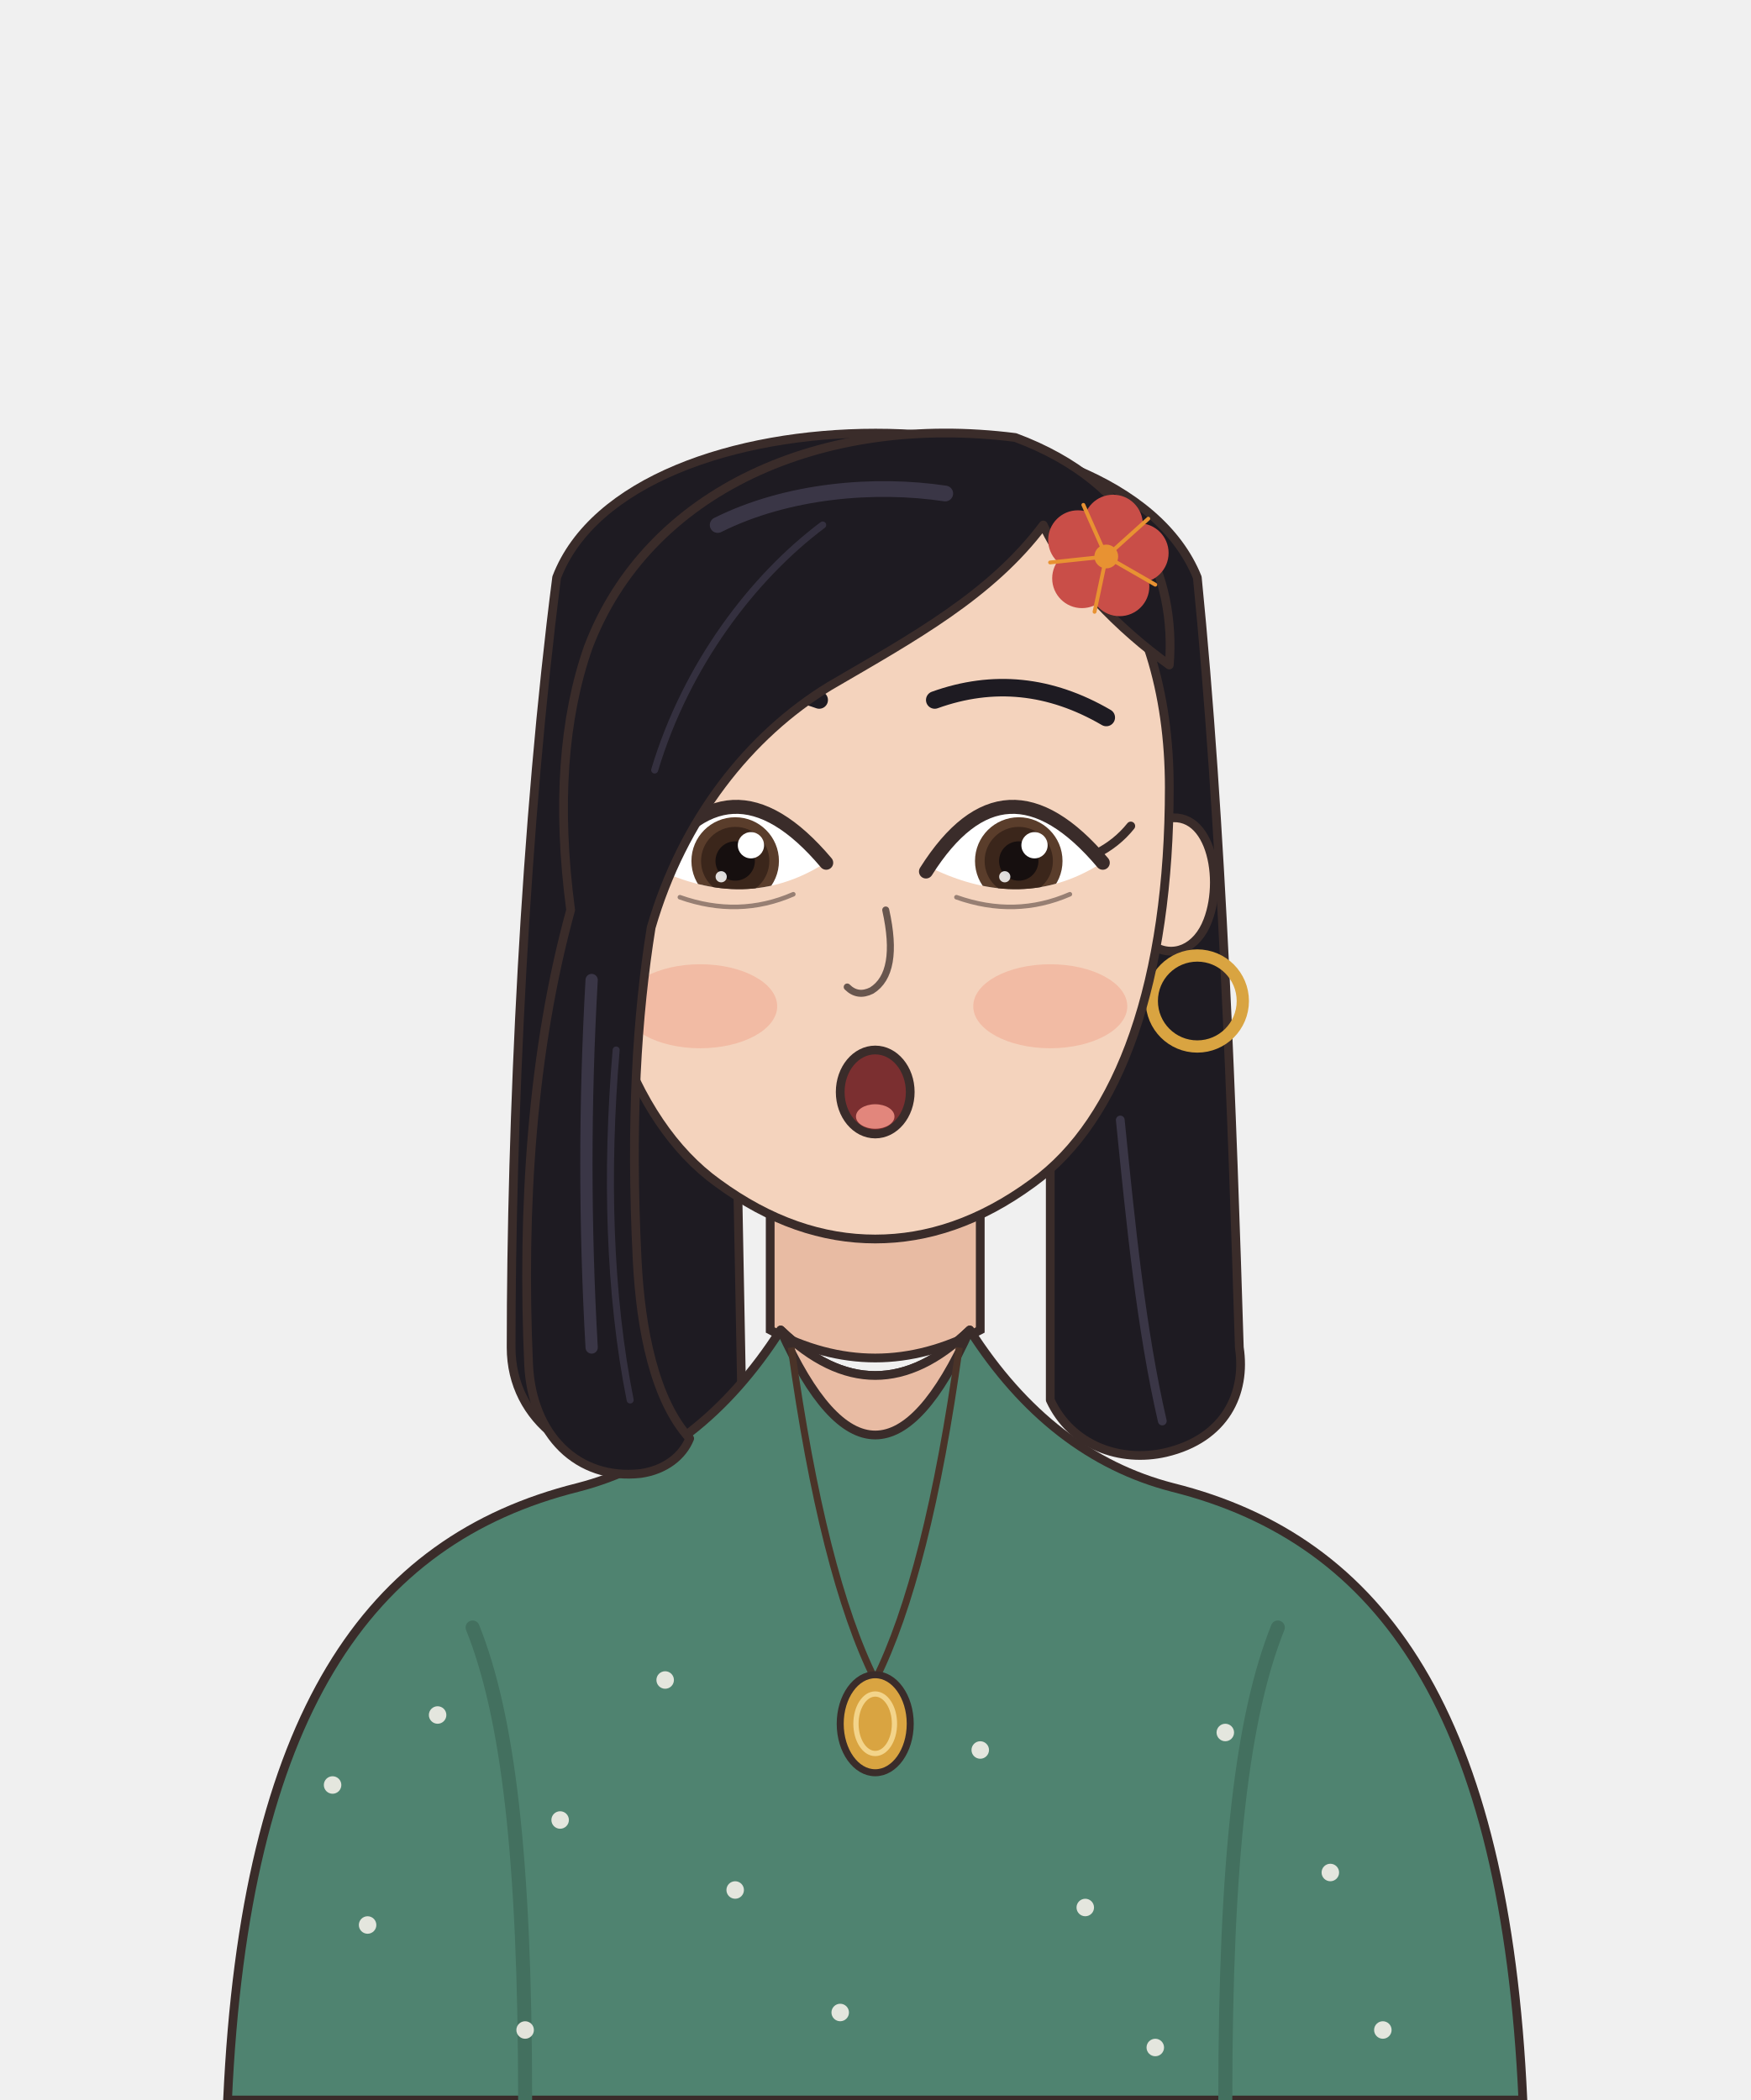
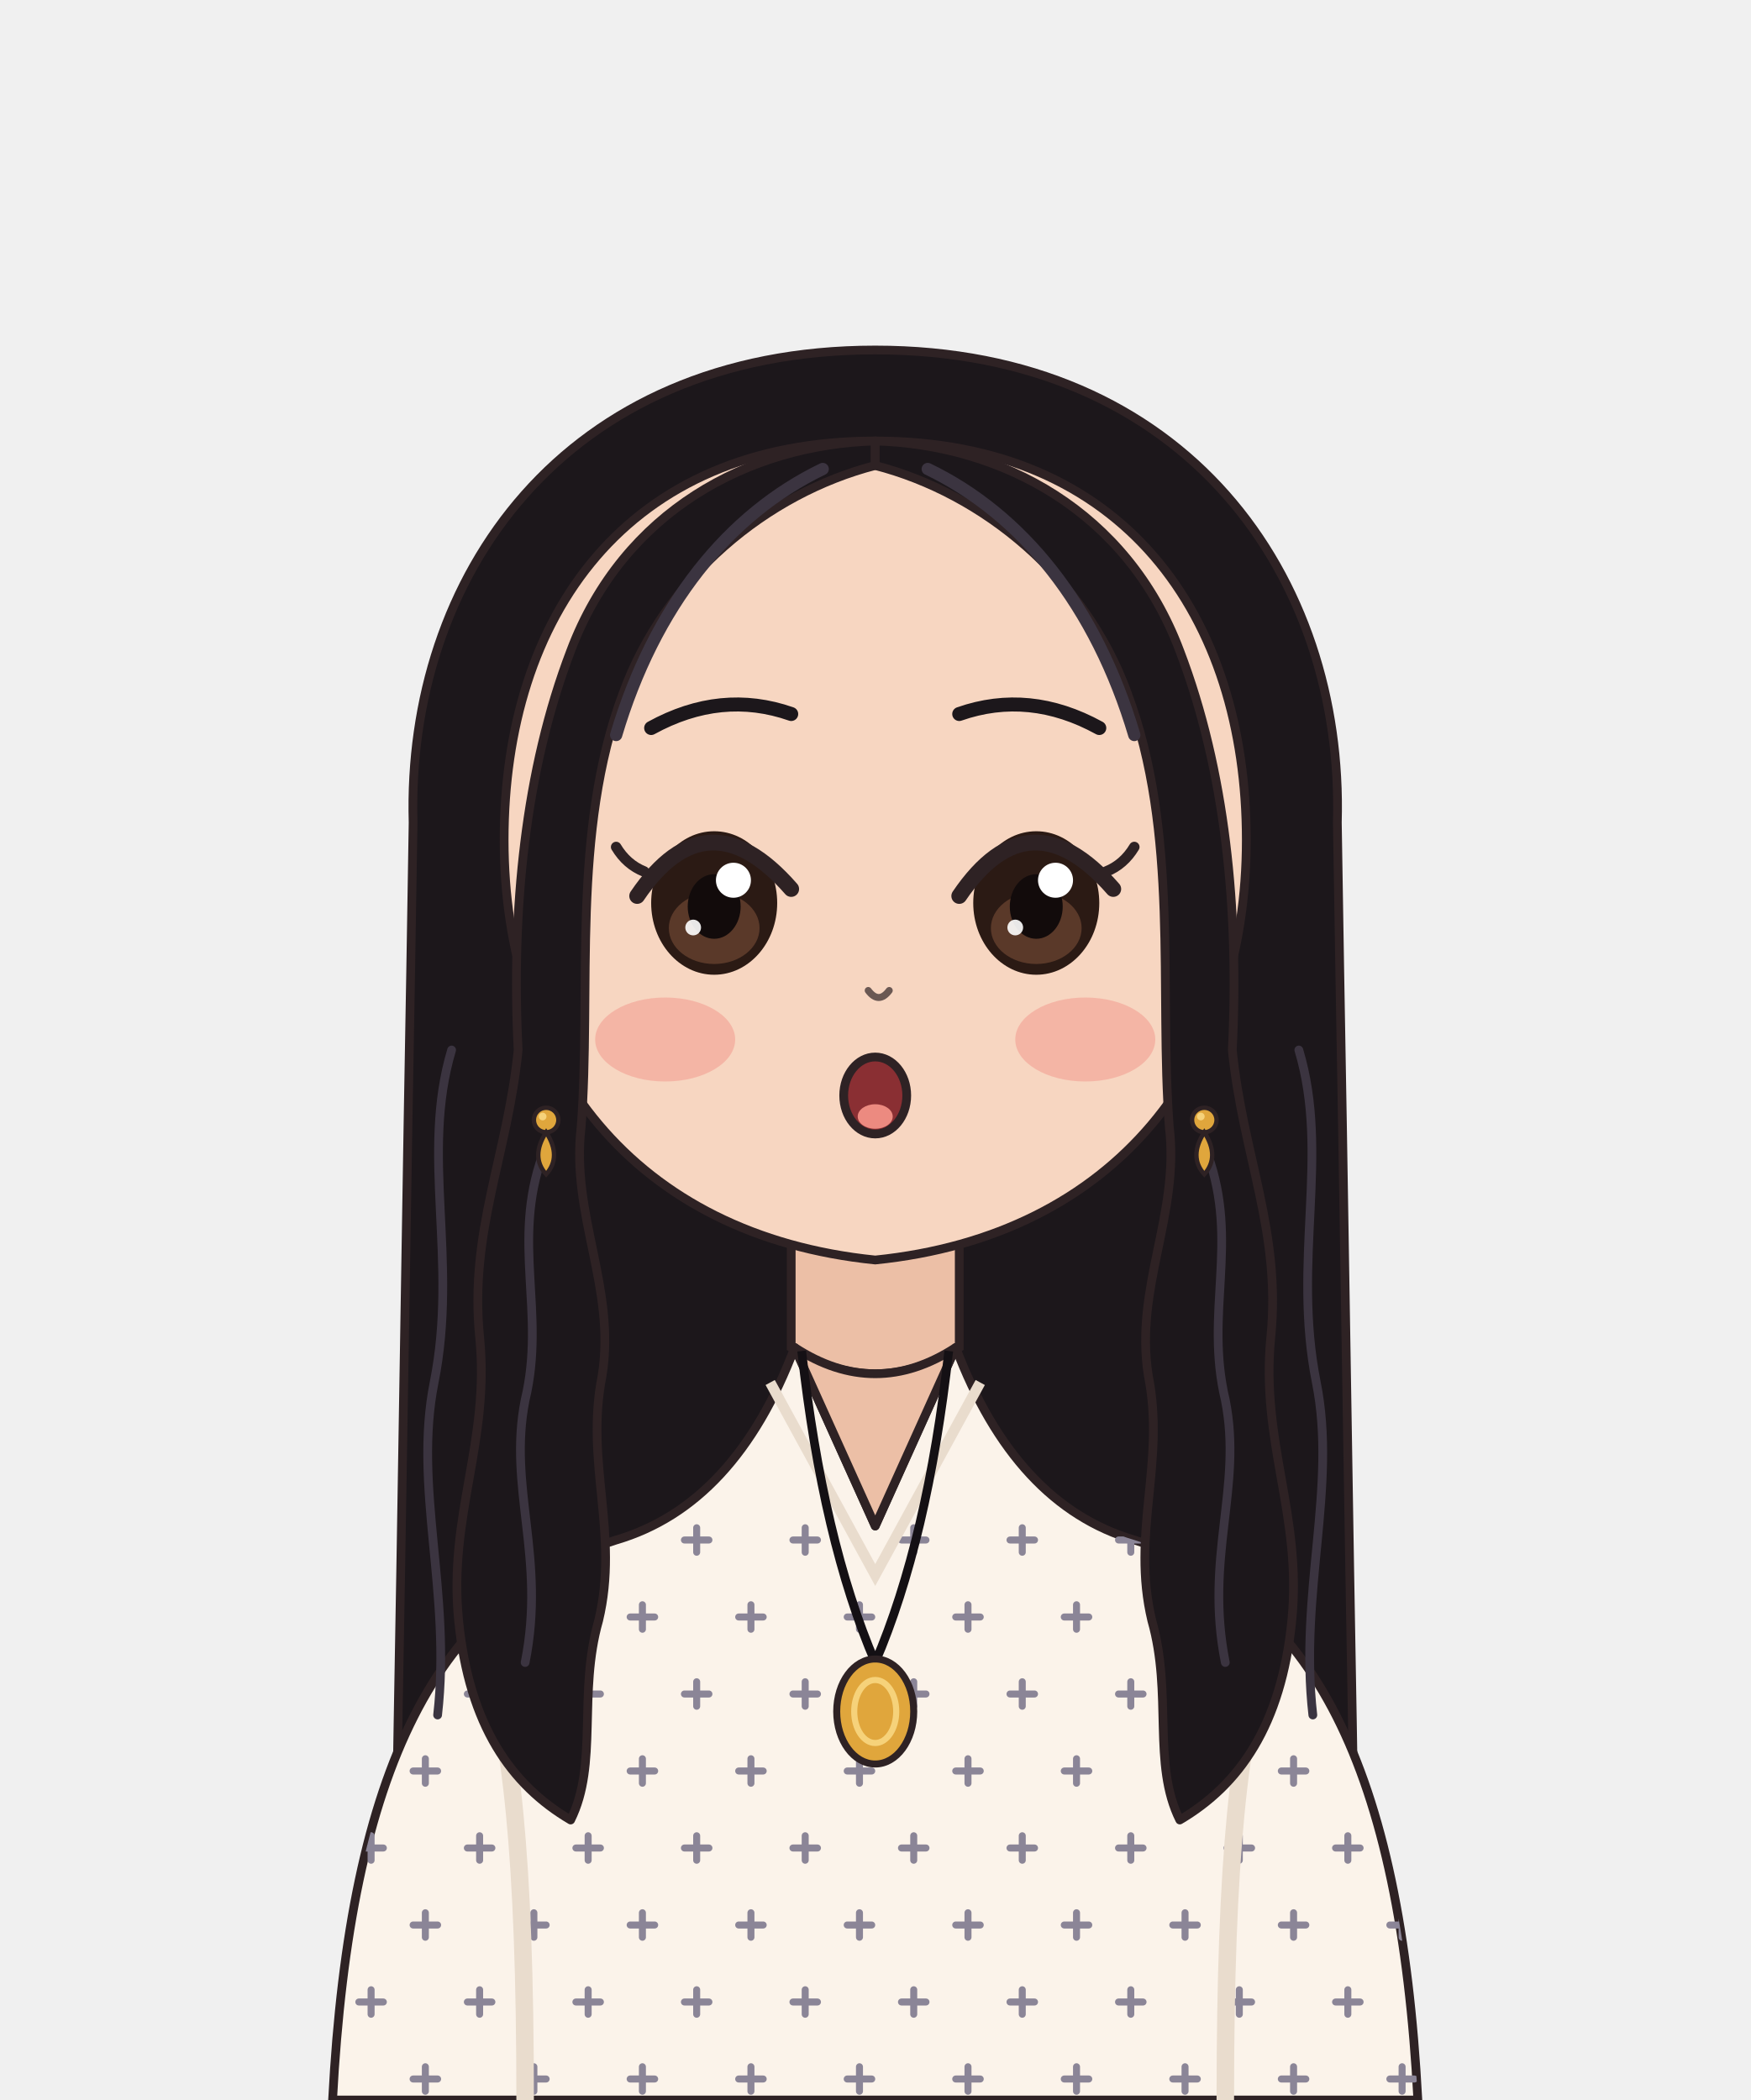
<svg xmlns="http://www.w3.org/2000/svg" width="1000" height="1200" viewBox="0 0 1000 1200">
-   <path d="M318,330 C300,470 292,640 292,770 C292,812 330,840 376,836 C400,834 416,826 424,812 L420,600 L600,600 L600,800 C612,826 640,836 666,830 C700,822 712,796 708,770 C704,640 698,470 684,330 C640,220 360,220 318,330 Z" fill="#1e1b22" stroke="#3a2c2a" stroke-width="5" stroke-linejoin="round" />
-   <path d="M640,640 C646,700 652,760 664,812" stroke="#3a3646" stroke-width="5" fill="none" stroke-linecap="round" />
-   <path d="M440,640 L440,760 Q500,792 560,760 L560,640 Z" fill="#e8bba3" stroke="#3a2c2a" stroke-width="5" />
-   <path d="M130,1200 C140,980 210,880 330,850 Q400,832 446,760 Q500,812 554,760 Q600,832 670,850 C790,880 860,980 870,1200 Z" fill="#4f8370" stroke="#3a2c2a" stroke-width="5" stroke-linejoin="round" />
-   <path d="M446,760 Q500,880 554,760 Q500,812 446,760 Z" fill="#e8bba3" stroke="#3a2c2a" stroke-width="5" stroke-linejoin="round" />
-   <path d="M300,1200 C300,1060 290,980 270,930" stroke="#43705f" stroke-width="8" fill="none" stroke-linecap="round" />
-   <path d="M700,1200 C700,1060 710,980 730,930" stroke="#43705f" stroke-width="8" fill="none" stroke-linecap="round" />
-   <g fill="#fef7f1" opacity="0.85">
-     <circle cx="250" cy="980" r="5" />
-     <circle cx="320" cy="1040" r="5" />
-     <circle cx="210" cy="1100" r="5" />
-     <circle cx="380" cy="960" r="5" />
-     <circle cx="420" cy="1080" r="5" />
-     <circle cx="560" cy="1000" r="5" />
-     <circle cx="620" cy="1090" r="5" />
-     <circle cx="700" cy="990" r="5" />
-     <circle cx="760" cy="1070" r="5" />
-     <circle cx="480" cy="1150" r="5" />
-     <circle cx="660" cy="1170" r="5" />
-     <circle cx="300" cy="1160" r="5" />
-     <circle cx="790" cy="1160" r="5" />
-     <circle cx="190" cy="1020" r="5" />
+   <defs>
+     <clipPath id="corpo">
+       <path d="M190,1200 C200,1010 250,912 352,880 Q420,860 454,770 L500,872 L546,770 Q580,860 648,880 C750,912 800,1010 810,1200 Z" />
+     </clipPath>
+   </defs>
+   <path d="M500,200 C322,200 232,330 236,470 L234.6,555.7 L233.1,641.4 L231.7,727.1 L230.3,812.9 L228.9,898.6 L227.4,984.3 L226.0,1070.0 C320,1120 680,1120 774,1070 L772.6,984.3 L771.1,898.6 L769.7,812.9 L768.3,727.1 L766.9,641.4 L765.4,555.7 L764.0,470.0 C768,330 678,200 500,200 Z" fill="#1c171b" stroke="#2e2224" stroke-width="5" stroke-linejoin="round" />
+   <path d="M452,650 L452,770 Q500,800 548,770 L548,650 Z" fill="#ecbfa6" stroke="#2e2224" stroke-width="5" />
+   <path d="M190,1200 C200,1010 250,912 352,880 Q420,860 454,770 L500,872 L546,770 Q580,860 648,880 C750,912 800,1010 810,1200 Z" fill="#fbf3ea" stroke="#2e2224" stroke-width="5" stroke-linejoin="round" />
+   <g clip-path="url(#corpo)">
+     <path d="M143,880 h14 M150,873 v14" stroke="#8b8597" stroke-width="4" stroke-linecap="round" />
+     <path d="M205,880 h14 M212,873 v14" stroke="#8b8597" stroke-width="4" stroke-linecap="round" />
+     <path d="M267,880 h14 M274,873 v14" stroke="#8b8597" stroke-width="4" stroke-linecap="round" />
+     <path d="M329,880 h14 M336,873 v14" stroke="#8b8597" stroke-width="4" stroke-linecap="round" />
+     <path d="M391,880 h14 M398,873 v14" stroke="#8b8597" stroke-width="4" stroke-linecap="round" />
+     <path d="M453,880 h14 M460,873 v14" stroke="#8b8597" stroke-width="4" stroke-linecap="round" />
+     <path d="M515,880 h14 M522,873 v14" stroke="#8b8597" stroke-width="4" stroke-linecap="round" />
+     <path d="M577,880 h14 M584,873 v14" stroke="#8b8597" stroke-width="4" stroke-linecap="round" />
+     <path d="M639,880 h14 M646,873 v14" stroke="#8b8597" stroke-width="4" stroke-linecap="round" />
+     <path d="M701,880 h14 M708,873 v14" stroke="#8b8597" stroke-width="4" stroke-linecap="round" />
+     <path d="M763,880 h14 M770,873 v14" stroke="#8b8597" stroke-width="4" stroke-linecap="round" />
+     <path d="M825,880 h14 M832,873 v14" stroke="#8b8597" stroke-width="4" stroke-linecap="round" />
+     <path d="M174,924 h14 M181,917 v14" stroke="#8b8597" stroke-width="4" stroke-linecap="round" />
+     <path d="M236,924 h14 M243,917 v14" stroke="#8b8597" stroke-width="4" stroke-linecap="round" />
+     <path d="M298,924 h14 M305,917 v14" stroke="#8b8597" stroke-width="4" stroke-linecap="round" />
+     <path d="M360,924 h14 M367,917 v14" stroke="#8b8597" stroke-width="4" stroke-linecap="round" />
+     <path d="M422,924 h14 M429,917 v14" stroke="#8b8597" stroke-width="4" stroke-linecap="round" />
+     <path d="M484,924 h14 M491,917 v14" stroke="#8b8597" stroke-width="4" stroke-linecap="round" />
+     <path d="M546,924 h14 M553,917 v14" stroke="#8b8597" stroke-width="4" stroke-linecap="round" />
+     <path d="M608,924 h14 M615,917 v14" stroke="#8b8597" stroke-width="4" stroke-linecap="round" />
+     <path d="M670,924 h14 M677,917 v14" stroke="#8b8597" stroke-width="4" stroke-linecap="round" />
+     <path d="M732,924 h14 M739,917 v14" stroke="#8b8597" stroke-width="4" stroke-linecap="round" />
+     <path d="M794,924 h14 M801,917 v14" stroke="#8b8597" stroke-width="4" stroke-linecap="round" />
+     <path d="M856,924 h14 M863,917 v14" stroke="#8b8597" stroke-width="4" stroke-linecap="round" />
+     <path d="M143,968 h14 M150,961 v14" stroke="#8b8597" stroke-width="4" stroke-linecap="round" />
+     <path d="M205,968 h14 M212,961 v14" stroke="#8b8597" stroke-width="4" stroke-linecap="round" />
+     <path d="M267,968 h14 M274,961 v14" stroke="#8b8597" stroke-width="4" stroke-linecap="round" />
+     <path d="M329,968 h14 M336,961 v14" stroke="#8b8597" stroke-width="4" stroke-linecap="round" />
+     <path d="M391,968 h14 M398,961 v14" stroke="#8b8597" stroke-width="4" stroke-linecap="round" />
+     <path d="M453,968 h14 M460,961 v14" stroke="#8b8597" stroke-width="4" stroke-linecap="round" />
+     <path d="M515,968 h14 M522,961 v14" stroke="#8b8597" stroke-width="4" stroke-linecap="round" />
+     <path d="M577,968 h14 M584,961 v14" stroke="#8b8597" stroke-width="4" stroke-linecap="round" />
+     <path d="M639,968 h14 M646,961 v14" stroke="#8b8597" stroke-width="4" stroke-linecap="round" />
+     <path d="M701,968 h14 M708,961 v14" stroke="#8b8597" stroke-width="4" stroke-linecap="round" />
+     <path d="M763,968 h14 M770,961 v14" stroke="#8b8597" stroke-width="4" stroke-linecap="round" />
+     <path d="M825,968 h14 M832,961 v14" stroke="#8b8597" stroke-width="4" stroke-linecap="round" />
+     <path d="M174,1012 h14 M181,1005 v14" stroke="#8b8597" stroke-width="4" stroke-linecap="round" />
+     <path d="M236,1012 h14 M243,1005 v14" stroke="#8b8597" stroke-width="4" stroke-linecap="round" />
+     <path d="M298,1012 h14 M305,1005 v14" stroke="#8b8597" stroke-width="4" stroke-linecap="round" />
+     <path d="M360,1012 h14 M367,1005 v14" stroke="#8b8597" stroke-width="4" stroke-linecap="round" />
+     <path d="M422,1012 h14 M429,1005 v14" stroke="#8b8597" stroke-width="4" stroke-linecap="round" />
+     <path d="M484,1012 h14 M491,1005 v14" stroke="#8b8597" stroke-width="4" stroke-linecap="round" />
+     <path d="M546,1012 h14 M553,1005 v14" stroke="#8b8597" stroke-width="4" stroke-linecap="round" />
+     <path d="M608,1012 h14 M615,1005 v14" stroke="#8b8597" stroke-width="4" stroke-linecap="round" />
+     <path d="M670,1012 h14 M677,1005 v14" stroke="#8b8597" stroke-width="4" stroke-linecap="round" />
+     <path d="M732,1012 h14 M739,1005 v14" stroke="#8b8597" stroke-width="4" stroke-linecap="round" />
+     <path d="M794,1012 h14 M801,1005 v14" stroke="#8b8597" stroke-width="4" stroke-linecap="round" />
+     <path d="M856,1012 h14 M863,1005 v14" stroke="#8b8597" stroke-width="4" stroke-linecap="round" />
+     <path d="M143,1056 h14 M150,1049 v14" stroke="#8b8597" stroke-width="4" stroke-linecap="round" />
+     <path d="M205,1056 h14 M212,1049 v14" stroke="#8b8597" stroke-width="4" stroke-linecap="round" />
+     <path d="M267,1056 h14 M274,1049 v14" stroke="#8b8597" stroke-width="4" stroke-linecap="round" />
+     <path d="M329,1056 h14 M336,1049 v14" stroke="#8b8597" stroke-width="4" stroke-linecap="round" />
+     <path d="M391,1056 h14 M398,1049 v14" stroke="#8b8597" stroke-width="4" stroke-linecap="round" />
+     <path d="M453,1056 h14 M460,1049 v14" stroke="#8b8597" stroke-width="4" stroke-linecap="round" />
+     <path d="M515,1056 h14 M522,1049 v14" stroke="#8b8597" stroke-width="4" stroke-linecap="round" />
+     <path d="M577,1056 h14 M584,1049 v14" stroke="#8b8597" stroke-width="4" stroke-linecap="round" />
+     <path d="M639,1056 h14 M646,1049 v14" stroke="#8b8597" stroke-width="4" stroke-linecap="round" />
+     <path d="M701,1056 h14 M708,1049 v14" stroke="#8b8597" stroke-width="4" stroke-linecap="round" />
+     <path d="M763,1056 h14 M770,1049 v14" stroke="#8b8597" stroke-width="4" stroke-linecap="round" />
+     <path d="M825,1056 h14 M832,1049 v14" stroke="#8b8597" stroke-width="4" stroke-linecap="round" />
+     <path d="M174,1100 h14 M181,1093 v14" stroke="#8b8597" stroke-width="4" stroke-linecap="round" />
+     <path d="M236,1100 h14 M243,1093 v14" stroke="#8b8597" stroke-width="4" stroke-linecap="round" />
+     <path d="M298,1100 h14 M305,1093 v14" stroke="#8b8597" stroke-width="4" stroke-linecap="round" />
+     <path d="M360,1100 h14 M367,1093 v14" stroke="#8b8597" stroke-width="4" stroke-linecap="round" />
+     <path d="M422,1100 h14 M429,1093 v14" stroke="#8b8597" stroke-width="4" stroke-linecap="round" />
+     <path d="M484,1100 h14 M491,1093 v14" stroke="#8b8597" stroke-width="4" stroke-linecap="round" />
+     <path d="M546,1100 h14 M553,1093 v14" stroke="#8b8597" stroke-width="4" stroke-linecap="round" />
+     <path d="M608,1100 h14 M615,1093 v14" stroke="#8b8597" stroke-width="4" stroke-linecap="round" />
+     <path d="M670,1100 h14 M677,1093 v14" stroke="#8b8597" stroke-width="4" stroke-linecap="round" />
+     <path d="M732,1100 h14 M739,1093 v14" stroke="#8b8597" stroke-width="4" stroke-linecap="round" />
+     <path d="M794,1100 h14 M801,1093 v14" stroke="#8b8597" stroke-width="4" stroke-linecap="round" />
+     <path d="M856,1100 h14 M863,1093 v14" stroke="#8b8597" stroke-width="4" stroke-linecap="round" />
+     <path d="M143,1144 h14 M150,1137 v14" stroke="#8b8597" stroke-width="4" stroke-linecap="round" />
+     <path d="M205,1144 h14 M212,1137 v14" stroke="#8b8597" stroke-width="4" stroke-linecap="round" />
+     <path d="M267,1144 h14 M274,1137 v14" stroke="#8b8597" stroke-width="4" stroke-linecap="round" />
+     <path d="M329,1144 h14 M336,1137 v14" stroke="#8b8597" stroke-width="4" stroke-linecap="round" />
+     <path d="M391,1144 h14 M398,1137 v14" stroke="#8b8597" stroke-width="4" stroke-linecap="round" />
+     <path d="M453,1144 h14 M460,1137 v14" stroke="#8b8597" stroke-width="4" stroke-linecap="round" />
+     <path d="M515,1144 h14 M522,1137 v14" stroke="#8b8597" stroke-width="4" stroke-linecap="round" />
+     <path d="M577,1144 h14 M584,1137 v14" stroke="#8b8597" stroke-width="4" stroke-linecap="round" />
+     <path d="M639,1144 h14 M646,1137 v14" stroke="#8b8597" stroke-width="4" stroke-linecap="round" />
+     <path d="M701,1144 h14 M708,1137 v14" stroke="#8b8597" stroke-width="4" stroke-linecap="round" />
+     <path d="M763,1144 h14 M770,1137 v14" stroke="#8b8597" stroke-width="4" stroke-linecap="round" />
+     <path d="M825,1144 h14 M832,1137 v14" stroke="#8b8597" stroke-width="4" stroke-linecap="round" />
+     <path d="M174,1188 h14 M181,1181 v14" stroke="#8b8597" stroke-width="4" stroke-linecap="round" />
+     <path d="M236,1188 h14 M243,1181 v14" stroke="#8b8597" stroke-width="4" stroke-linecap="round" />
+     <path d="M298,1188 h14 M305,1181 v14" stroke="#8b8597" stroke-width="4" stroke-linecap="round" />
+     <path d="M360,1188 h14 M367,1181 v14" stroke="#8b8597" stroke-width="4" stroke-linecap="round" />
+     <path d="M422,1188 h14 M429,1181 v14" stroke="#8b8597" stroke-width="4" stroke-linecap="round" />
+     <path d="M484,1188 h14 M491,1181 v14" stroke="#8b8597" stroke-width="4" stroke-linecap="round" />
+     <path d="M546,1188 h14 M553,1181 v14" stroke="#8b8597" stroke-width="4" stroke-linecap="round" />
+     <path d="M608,1188 h14 M615,1181 v14" stroke="#8b8597" stroke-width="4" stroke-linecap="round" />
+     <path d="M670,1188 h14 M677,1181 v14" stroke="#8b8597" stroke-width="4" stroke-linecap="round" />
+     <path d="M732,1188 h14 M739,1181 v14" stroke="#8b8597" stroke-width="4" stroke-linecap="round" />
+     <path d="M794,1188 h14 M801,1181 v14" stroke="#8b8597" stroke-width="4" stroke-linecap="round" />
+     <path d="M856,1188 h14 M863,1181 v14" stroke="#8b8597" stroke-width="4" stroke-linecap="round" />
+     <path d="M143,1232 h14 M150,1225 v14" stroke="#8b8597" stroke-width="4" stroke-linecap="round" />
+     <path d="M205,1232 h14 M212,1225 v14" stroke="#8b8597" stroke-width="4" stroke-linecap="round" />
+     <path d="M267,1232 h14 M274,1225 v14" stroke="#8b8597" stroke-width="4" stroke-linecap="round" />
+     <path d="M329,1232 h14 M336,1225 v14" stroke="#8b8597" stroke-width="4" stroke-linecap="round" />
+     <path d="M391,1232 h14 M398,1225 v14" stroke="#8b8597" stroke-width="4" stroke-linecap="round" />
+     <path d="M453,1232 h14 M460,1225 v14" stroke="#8b8597" stroke-width="4" stroke-linecap="round" />
+     <path d="M515,1232 h14 M522,1225 v14" stroke="#8b8597" stroke-width="4" stroke-linecap="round" />
+     <path d="M577,1232 h14 M584,1225 v14" stroke="#8b8597" stroke-width="4" stroke-linecap="round" />
+     <path d="M639,1232 h14 M646,1225 v14" stroke="#8b8597" stroke-width="4" stroke-linecap="round" />
+     <path d="M701,1232 h14 M708,1225 v14" stroke="#8b8597" stroke-width="4" stroke-linecap="round" />
+     <path d="M763,1232 h14 M770,1225 v14" stroke="#8b8597" stroke-width="4" stroke-linecap="round" />
+     <path d="M825,1232 h14 M832,1225 v14" stroke="#8b8597" stroke-width="4" stroke-linecap="round" />
+     <path d="M300,1200 C300,1060 292,990 276,940" stroke="#e9dccd" stroke-width="10" fill="none" stroke-linecap="round" />
+     <path d="M700,1200 C700,1060 708,990 724,940" stroke="#e9dccd" stroke-width="10" fill="none" stroke-linecap="round" />
  </g>
-   <path d="M452,770 Q470,900 500,960 Q530,900 548,770" stroke="#4a3328" stroke-width="4" fill="none" />
-   <ellipse cx="500" cy="985" rx="20" ry="28" fill="#d9a441" stroke="#3a2c2a" stroke-width="4" />
-   <ellipse cx="500" cy="985" rx="11" ry="17" fill="none" stroke="#f3d48a" stroke-width="3" />
-   <path d="M660,470 C690,456 700,500 690,526 C684,542 670,548 658,540" fill="#f4d3bd" stroke="#3a2c2a" stroke-width="5" stroke-linejoin="round" />
-   <circle cx="684" cy="572" r="26" fill="none" stroke="#d9a441" stroke-width="7" />
-   <path d="M500,262 C610,262 668,340 668,450 C668,560 640,640 590,676 C560,698 530,708 500,708 C470,708 440,698 410,676 C360,640 332,560 332,450 C332,340 390,262 500,262 Z" fill="#f4d3bd" stroke="#3a2c2a" stroke-width="5" stroke-linejoin="round" />
-   <path d="M360,430 C400,400 440,380 480,372 C440,400 405,430 380,470 Z" fill="#e8bba3" opacity="0.6" />
-   <ellipse cx="400" cy="575" rx="44" ry="24" fill="#f0876e" opacity="0.32" />
-   <ellipse cx="600" cy="575" rx="44" ry="24" fill="#f0876e" opacity="0.32" />
-   <clipPath id="olho-1surpresa">
-     <path d="M374,496 Q416,429.4 470,494 Q426,521.2 374,496 Z" />
-   </clipPath>
-   <path d="M374,496 Q416,429.4 470,494 Q426,521.2 374,496 Z" fill="#ffffff" />
-   <g clip-path="url(#olho-1surpresa)">
-     <circle cx="420" cy="492" r="25" fill="#5a3d2b" />
-     <circle cx="420" cy="492" r="19.5" fill="#3b261b" />
-     <circle cx="420" cy="492" r="11.25" fill="#160f0f" />
-     <circle cx="429" cy="483" r="7.5" fill="#ffffff" />
-     <circle cx="412" cy="501" r="3.2" fill="#ffffff" opacity="0.85" />
-   </g>
-   <path d="M371,498 Q416,426.68 472,493" stroke="#3a2c2a" stroke-width="8" fill="none" stroke-linecap="round" />
-   <path d="M376,488 q-12,-6 -20,-16" stroke="#3a2c2a" stroke-width="5" fill="none" stroke-linecap="round" />
-   <path d="M388.4,512.7 Q422,524.6 453.2,511.0" stroke="#3a2c2a" stroke-width="2.6" fill="none" stroke-linecap="round" opacity="0.5" />
-   <clipPath id="olho1surpresa">
-     <path d="M532,496 Q574,429.4 628,494 Q584,521.2 532,496 Z" />
-   </clipPath>
-   <path d="M532,496 Q574,429.4 628,494 Q584,521.2 532,496 Z" fill="#ffffff" />
-   <g clip-path="url(#olho1surpresa)">
-     <circle cx="582" cy="492" r="25" fill="#5a3d2b" />
-     <circle cx="582" cy="492" r="19.5" fill="#3b261b" />
-     <circle cx="582" cy="492" r="11.25" fill="#160f0f" />
-     <circle cx="591" cy="483" r="7.5" fill="#ffffff" />
-     <circle cx="574" cy="501" r="3.2" fill="#ffffff" opacity="0.85" />
-   </g>
-   <path d="M529,498 Q574,426.68 630,493" stroke="#3a2c2a" stroke-width="8" fill="none" stroke-linecap="round" />
-   <path d="M626,488 q12,-6 20,-16" stroke="#3a2c2a" stroke-width="5" fill="none" stroke-linecap="round" />
-   <path d="M546.4,512.7 Q580,524.6 611.2,511.0" stroke="#3a2c2a" stroke-width="2.6" fill="none" stroke-linecap="round" opacity="0.5" />
-   <path d="M370,410 Q418,382 468,400" stroke="#1e1b22" stroke-width="10" fill="none" stroke-linecap="round" />
-   <path d="M534,400 Q584,382 632,410" stroke="#1e1b22" stroke-width="10" fill="none" stroke-linecap="round" />
-   <path d="M506,520 Q514,556 498,566 Q490,570 484,564" stroke="#3a2c2a" stroke-width="4" fill="none" stroke-linecap="round" opacity="0.75" />
-   <ellipse cx="500" cy="624" rx="20" ry="24" fill="#7b2f30" stroke="#3a2c2a" stroke-width="5" />
-   <ellipse cx="500" cy="638" rx="11" ry="7" fill="#e2867c" />
-   <path d="M580,250 C470,236 370,280 336,370 C322,410 318,460 326,520 C304,600 298,690 302,780 C304,820 330,846 366,842 C380,840 390,832 394,822 C374,800 366,760 364,720 C360,640 364,580 372,530 C390,468 428,420 474,392 C522,364 566,340 596,300 C610,330 640,360 668,380 C672,330 650,276 580,250 Z" fill="#1e1b22" stroke="#3a2c2a" stroke-width="5" stroke-linejoin="round" />
-   <path d="M470,300 C430,330 392,380 374,440" stroke="#3a3646" stroke-width="4" fill="none" stroke-linecap="round" opacity="0.8" />
-   <path d="M352,600 C346,670 348,740 360,800" stroke="#3a3646" stroke-width="4" fill="none" stroke-linecap="round" opacity="0.8" />
-   <path d="M410,300 C450,280 500,276 540,282" stroke="#3a3646" stroke-width="9" fill="none" stroke-linecap="round" />
-   <path d="M338,560 C334,630 334,700 338,770" stroke="#3a3646" stroke-width="7" fill="none" stroke-linecap="round" />
-   <g>
-     <circle cx="635.9" cy="299.7" r="17.0" fill="#c94e48" />
-     <circle cx="650.6" cy="316.0" r="17.0" fill="#c94e48" />
-     <circle cx="639.6" cy="335.1" r="17.0" fill="#c94e48" />
-     <circle cx="618.1" cy="330.5" r="17.0" fill="#c94e48" />
-     <circle cx="615.8" cy="308.6" r="17.0" fill="#c94e48" />
-     <line x1="632" y1="318" x2="656.0" y2="296.4" stroke="#e89232" stroke-width="2.2" stroke-linecap="round" />
-     <line x1="632" y1="318" x2="660.0" y2="334.1" stroke="#e89232" stroke-width="2.2" stroke-linecap="round" />
-     <line x1="632" y1="318" x2="625.3" y2="349.6" stroke="#e89232" stroke-width="2.2" stroke-linecap="round" />
-     <line x1="632" y1="318" x2="599.9" y2="321.4" stroke="#e89232" stroke-width="2.2" stroke-linecap="round" />
-     <line x1="632" y1="318" x2="618.9" y2="288.5" stroke="#e89232" stroke-width="2.2" stroke-linecap="round" />
-     <circle cx="632" cy="318" r="6.8" fill="#e89232" />
-   </g>
+   <path d="M454,770 L500,872 L546,770 Q500,800 454,770 Z" fill="#ecbfa6" stroke="#2e2224" stroke-width="5" stroke-linejoin="round" />
+   <path d="M440,790 L500,900 L560,790" stroke="#e9dccd" stroke-width="6" fill="none" />
+   <path d="M458,772 Q470,880 500,950 Q530,880 542,772" stroke="#141014" stroke-width="5" fill="none" />
+   <ellipse cx="500" cy="978" rx="22" ry="30" fill="#e0a63c" stroke="#2e2224" stroke-width="4" />
+   <ellipse cx="500" cy="978" rx="12" ry="18" fill="none" stroke="#f6d27a" stroke-width="3.5" />
+   <path d="M500,252 C642,252 712,352 712,480 C712,608 638,706 500,720 C362,706 288,608 288,480 C288,352 358,252 500,252 Z" fill="#f7d6c1" stroke="#2e2224" stroke-width="5" stroke-linejoin="round" />
+   <ellipse cx="380" cy="594" rx="40" ry="24" fill="#f2948a" opacity="0.5" />
+   <ellipse cx="620" cy="594" rx="40" ry="24" fill="#f2948a" opacity="0.5" />
+   <ellipse cx="408" cy="516" rx="36" ry="41" fill="#2b1a14" />
+   <ellipse cx="408" cy="530.35" rx="25.92" ry="20.5" fill="#6a4330" opacity="0.75" />
+   <ellipse cx="408" cy="518" rx="15.12" ry="18.45" fill="#120b0b" />
+   <circle cx="419" cy="503" r="10" fill="#ffffff" />
+   <circle cx="396" cy="530" r="4.5" fill="#ffffff" opacity="0.9" />
+   <path d="M364,512 Q404,453 452,508" stroke="#2e2224" stroke-width="9" fill="none" stroke-linecap="round" />
+   <path d="M368,498 q-10,-4 -16,-14" stroke="#2e2224" stroke-width="6" fill="none" stroke-linecap="round" />
+   <ellipse cx="592" cy="516" rx="36" ry="41" fill="#2b1a14" />
+   <ellipse cx="592" cy="530.35" rx="25.92" ry="20.5" fill="#6a4330" opacity="0.75" />
+   <ellipse cx="592" cy="518" rx="15.12" ry="18.45" fill="#120b0b" />
+   <circle cx="603" cy="503" r="10" fill="#ffffff" />
+   <circle cx="580" cy="530" r="4.5" fill="#ffffff" opacity="0.9" />
+   <path d="M548,512 Q588,453 636,508" stroke="#2e2224" stroke-width="9" fill="none" stroke-linecap="round" />
+   <path d="M632,498 q10,-4 16,-14" stroke="#2e2224" stroke-width="6" fill="none" stroke-linecap="round" />
+   <path d="M372,416 Q412,394 452,408" stroke="#1c171b" stroke-width="8" fill="none" stroke-linecap="round" />
+   <path d="M548,408 Q588,394 628,416" stroke="#1c171b" stroke-width="8" fill="none" stroke-linecap="round" />
+   <path d="M496,566 Q502,574 508,566" stroke="#2e2224" stroke-width="4" fill="none" stroke-linecap="round" opacity="0.7" />
+   <ellipse cx="500" cy="626" rx="18" ry="22" fill="#8a2f33" stroke="#2e2224" stroke-width="5" />
+   <ellipse cx="500" cy="638" rx="10" ry="7" fill="#ec8a80" />
+   <path d="M500,252 C428,254 356,292 326,372 C300,440 292,520 296,600 C290,660 268,704 274,764 C280,824 256,866 262,926 C268,986 292,1020 326,1040 C342,1008 330,968 342,926 C354,876 334,836 344,786 C352,736 326,694 332,644 C338,566 326,476 356,396 C380,330 438,282 500,266 Z" fill="#1c171b" stroke="#2e2224" stroke-width="5" stroke-linejoin="round" />
+   <path d="M500,252 C572,254 644,292 674,372 C700,440 708,520 704,600 C710,660 732,704 726,764 C720,824 744,866 738,926 C732,986 708,1020 674,1040 C658,1008 670,968 658,926 C646,876 666,836 656,786 C648,736 674,694 668,644 C662,566 674,476 644,396 C620,330 562,282 500,266 Z" fill="#1c171b" stroke="#2e2224" stroke-width="5" stroke-linejoin="round" />
+   <path d="M470,268 C416,294 374,346 352,420" stroke="#3b3440" stroke-width="7" fill="none" stroke-linecap="round" />
+   <path d="M530,268 C584,294 626,346 648,420" stroke="#3b3440" stroke-width="7" fill="none" stroke-linecap="round" />
+   <path d="M310,660 C292,710 312,750 300,800 C290,850 312,890 300,950" stroke="#3b3440" stroke-width="5" fill="none" stroke-linecap="round" />
+   <path d="M690,660 C708,710 688,750 700,800 C710,850 688,890 700,950" stroke="#3b3440" stroke-width="5" fill="none" stroke-linecap="round" />
+   <path d="M258,600 C240,660 262,720 248,790 C236,850 258,910 250,980" stroke="#3b3440" stroke-width="5" fill="none" stroke-linecap="round" />
+   <path d="M742,600 C760,660 738,720 752,790 C764,850 742,910 750,980" stroke="#3b3440" stroke-width="5" fill="none" stroke-linecap="round" />
+   <circle cx="312" cy="640" r="7" fill="#e0a63c" stroke="#2e2224" stroke-width="2.5" />
+   <path d="M312,647 q-9,14 0,24 q9,-10 0,-24 Z" fill="#e0a63c" stroke="#2e2224" stroke-width="2.5" />
+   <circle cx="310" cy="638" r="2.2" fill="#f6d27a" />
+   <circle cx="688" cy="640" r="7" fill="#e0a63c" stroke="#2e2224" stroke-width="2.5" />
+   <path d="M688,647 q-9,14 0,24 q9,-10 0,-24 Z" fill="#e0a63c" stroke="#2e2224" stroke-width="2.5" />
+   <circle cx="686" cy="638" r="2.2" fill="#f6d27a" />
</svg>
